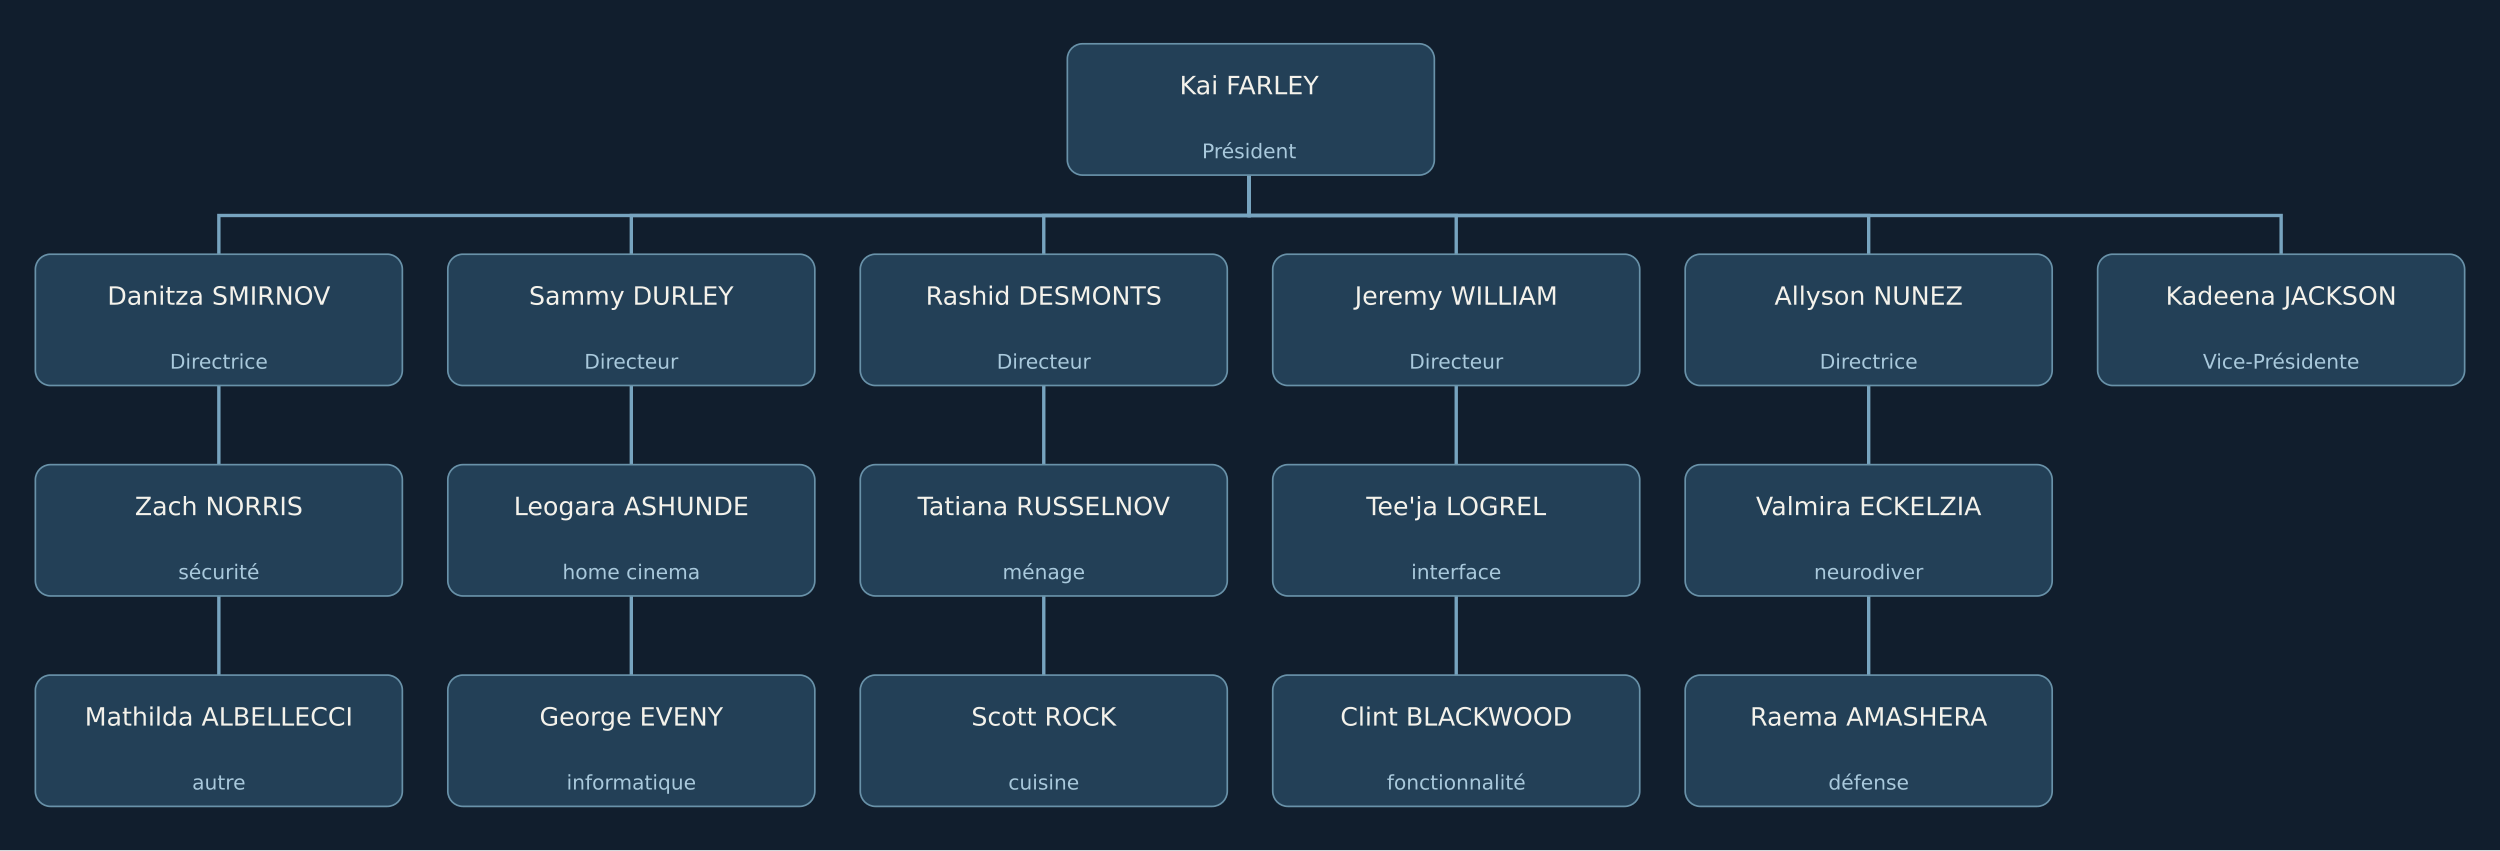
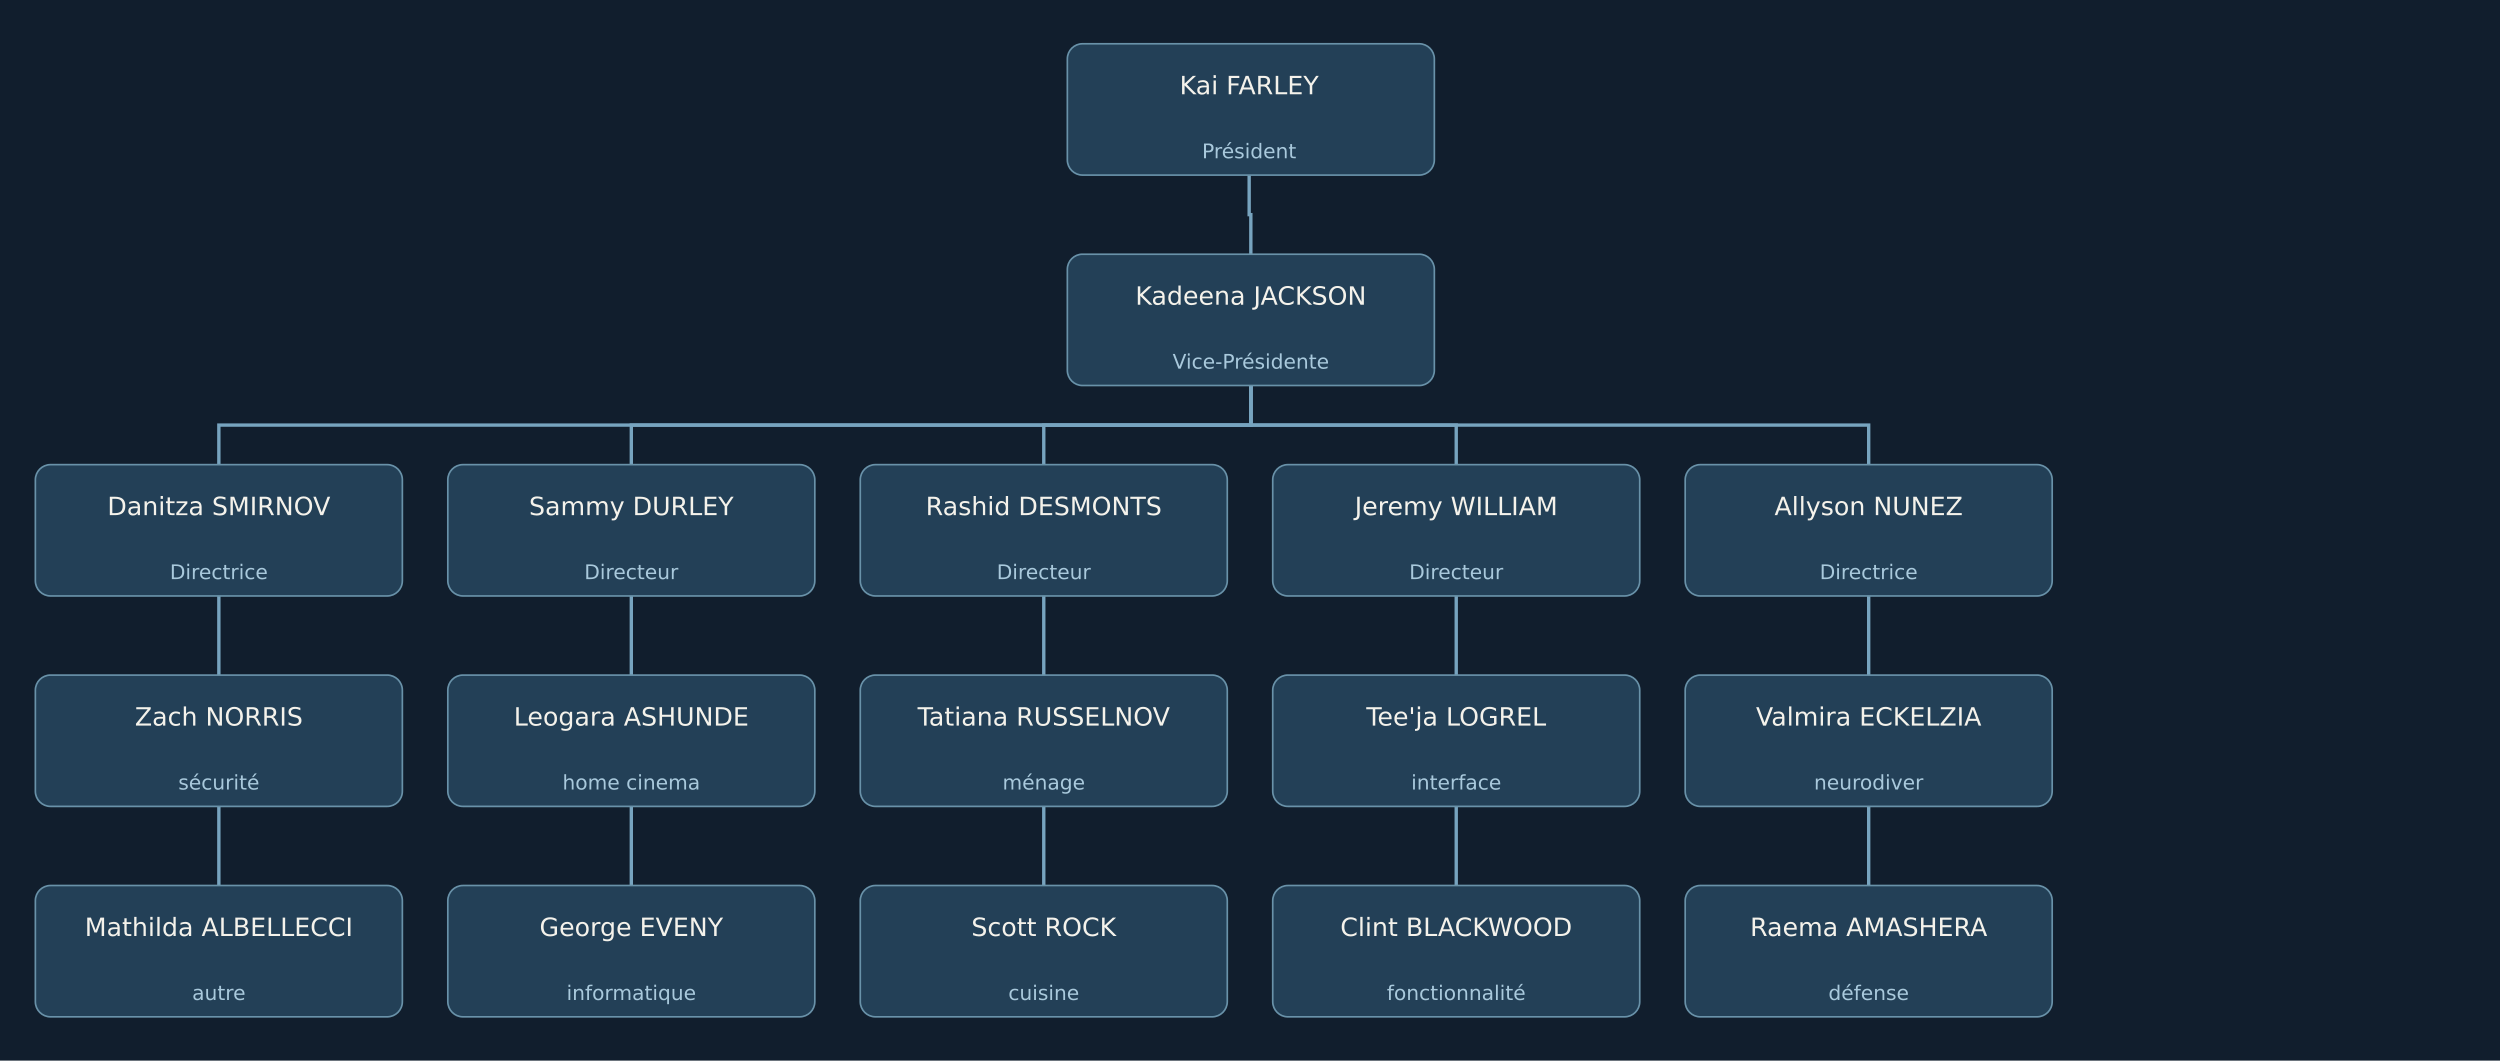
- <svg xmlns="http://www.w3.org/2000/svg" viewBox="0 0 1485 505" role="img" aria-label="Organigramme de aces">
+ <svg xmlns="http://www.w3.org/2000/svg" viewBox="0 0 1485 630" role="img" aria-label="Organigramme de aces">
  <rect width="100%" height="100%" fill="#111e2d" />
-   <path d="M742 103 V128 H130 V152" fill="none" stroke="#77a4bf" stroke-width="2" />
-   <path d="M130 228 V252 H130 V277" fill="none" stroke="#77a4bf" stroke-width="2" />
-   <path d="M742 103 V128 H375 V152" fill="none" stroke="#77a4bf" stroke-width="2" />
-   <path d="M865 353 V378 H865 V402" fill="none" stroke="#77a4bf" stroke-width="2" />
-   <path d="M742 103 V128 H620 V152" fill="none" stroke="#77a4bf" stroke-width="2" />
-   <path d="M375 353 V378 H375 V402" fill="none" stroke="#77a4bf" stroke-width="2" />
-   <path d="M1110 353 V378 H1110 V402" fill="none" stroke="#77a4bf" stroke-width="2" />
-   <path d="M742 103 V128 H865 V152" fill="none" stroke="#77a4bf" stroke-width="2" />
-   <path d="M742 103 V128 H1110 V152" fill="none" stroke="#77a4bf" stroke-width="2" />
-   <path d="M742 103 V128 H1355 V152" fill="none" stroke="#77a4bf" stroke-width="2" />
-   <path d="M130 353 V378 H130 V402" fill="none" stroke="#77a4bf" stroke-width="2" />
-   <path d="M865 228 V252 H865 V277" fill="none" stroke="#77a4bf" stroke-width="2" />
-   <path d="M620 228 V252 H620 V277" fill="none" stroke="#77a4bf" stroke-width="2" />
-   <path d="M620 353 V378 H620 V402" fill="none" stroke="#77a4bf" stroke-width="2" />
-   <path d="M1110 228 V252 H1110 V277" fill="none" stroke="#77a4bf" stroke-width="2" />
-   <path d="M375 228 V252 H375 V277" fill="none" stroke="#77a4bf" stroke-width="2" />
+   <path d="M743 228 V252.5 H130 V277" fill="none" stroke="#77a4bf" stroke-width="2" />
+   <path d="M130 353 V377.5 H130 V402" fill="none" stroke="#77a4bf" stroke-width="2" />
+   <path d="M743 228 V252.5 H375 V277" fill="none" stroke="#77a4bf" stroke-width="2" />
+   <path d="M865 478 V502.5 H865 V527" fill="none" stroke="#77a4bf" stroke-width="2" />
+   <path d="M743 228 V252.5 H620 V277" fill="none" stroke="#77a4bf" stroke-width="2" />
+   <path d="M375 478 V502.5 H375 V527" fill="none" stroke="#77a4bf" stroke-width="2" />
+   <path d="M1110 478 V502.5 H1110 V527" fill="none" stroke="#77a4bf" stroke-width="2" />
+   <path d="M743 228 V252.5 H865 V277" fill="none" stroke="#77a4bf" stroke-width="2" />
+   <path d="M743 228 V252.5 H1110 V277" fill="none" stroke="#77a4bf" stroke-width="2" />
+   <path d="M742 103 V127.5 H743 V152" fill="none" stroke="#77a4bf" stroke-width="2" />
+   <path d="M130 478 V502.5 H130 V527" fill="none" stroke="#77a4bf" stroke-width="2" />
+   <path d="M865 353 V377.5 H865 V402" fill="none" stroke="#77a4bf" stroke-width="2" />
+   <path d="M620 353 V377.5 H620 V402" fill="none" stroke="#77a4bf" stroke-width="2" />
+   <path d="M620 478 V502.5 H620 V527" fill="none" stroke="#77a4bf" stroke-width="2" />
+   <path d="M1110 353 V377.5 H1110 V402" fill="none" stroke="#77a4bf" stroke-width="2" />
+   <path d="M375 353 V377.5 H375 V402" fill="none" stroke="#77a4bf" stroke-width="2" />
+   <rect x="21" y="526" width="218" height="78" rx="9" fill="#234057" stroke="#6992a9" />
+   <text x="130" y="556" text-anchor="middle" fill="#f4f2eb" font-family="DejaVu Sans, sans-serif" font-size="15">Mathilda ALBELLECCI</text>
+   <text x="130" y="594" text-anchor="middle" fill="#a9c9dc" font-family="DejaVu Sans, sans-serif" font-size="12">autre</text>
  <rect x="21" y="401" width="218" height="78" rx="9" fill="#234057" stroke="#6992a9" />
-   <text x="130" y="431" text-anchor="middle" fill="#f4f2eb" font-family="DejaVu Sans, sans-serif" font-size="15">Mathilda ALBELLECCI</text>
-   <text x="130" y="469" text-anchor="middle" fill="#a9c9dc" font-family="DejaVu Sans, sans-serif" font-size="12">autre</text>
+   <text x="130" y="431" text-anchor="middle" fill="#f4f2eb" font-family="DejaVu Sans, sans-serif" font-size="15">Zach NORRIS</text>
+   <text x="130" y="469" text-anchor="middle" fill="#a9c9dc" font-family="DejaVu Sans, sans-serif" font-size="12">sécurité</text>
  <rect x="21" y="276" width="218" height="78" rx="9" fill="#234057" stroke="#6992a9" />
-   <text x="130" y="306" text-anchor="middle" fill="#f4f2eb" font-family="DejaVu Sans, sans-serif" font-size="15">Zach NORRIS</text>
-   <text x="130" y="344" text-anchor="middle" fill="#a9c9dc" font-family="DejaVu Sans, sans-serif" font-size="12">sécurité</text>
-   <rect x="21" y="151" width="218" height="78" rx="9" fill="#234057" stroke="#6992a9" />
-   <text x="130" y="181" text-anchor="middle" fill="#f4f2eb" font-family="DejaVu Sans, sans-serif" font-size="15">Danitza SMIRNOV</text>
-   <text x="130" y="219" text-anchor="middle" fill="#a9c9dc" font-family="DejaVu Sans, sans-serif" font-size="12">Directrice</text>
+   <text x="130" y="306" text-anchor="middle" fill="#f4f2eb" font-family="DejaVu Sans, sans-serif" font-size="15">Danitza SMIRNOV</text>
+   <text x="130" y="344" text-anchor="middle" fill="#a9c9dc" font-family="DejaVu Sans, sans-serif" font-size="12">Directrice</text>
+   <rect x="266" y="526" width="218" height="78" rx="9" fill="#234057" stroke="#6992a9" />
+   <text x="375" y="556" text-anchor="middle" fill="#f4f2eb" font-family="DejaVu Sans, sans-serif" font-size="15">George EVENY</text>
+   <text x="375" y="594" text-anchor="middle" fill="#a9c9dc" font-family="DejaVu Sans, sans-serif" font-size="12">informatique</text>
  <rect x="266" y="401" width="218" height="78" rx="9" fill="#234057" stroke="#6992a9" />
-   <text x="375" y="431" text-anchor="middle" fill="#f4f2eb" font-family="DejaVu Sans, sans-serif" font-size="15">George EVENY</text>
-   <text x="375" y="469" text-anchor="middle" fill="#a9c9dc" font-family="DejaVu Sans, sans-serif" font-size="12">informatique</text>
+   <text x="375" y="431" text-anchor="middle" fill="#f4f2eb" font-family="DejaVu Sans, sans-serif" font-size="15">Leogara ASHUNDE</text>
+   <text x="375" y="469" text-anchor="middle" fill="#a9c9dc" font-family="DejaVu Sans, sans-serif" font-size="12">home cinema</text>
  <rect x="266" y="276" width="218" height="78" rx="9" fill="#234057" stroke="#6992a9" />
-   <text x="375" y="306" text-anchor="middle" fill="#f4f2eb" font-family="DejaVu Sans, sans-serif" font-size="15">Leogara ASHUNDE</text>
-   <text x="375" y="344" text-anchor="middle" fill="#a9c9dc" font-family="DejaVu Sans, sans-serif" font-size="12">home cinema</text>
-   <rect x="266" y="151" width="218" height="78" rx="9" fill="#234057" stroke="#6992a9" />
-   <text x="375" y="181" text-anchor="middle" fill="#f4f2eb" font-family="DejaVu Sans, sans-serif" font-size="15">Sammy DURLEY</text>
-   <text x="375" y="219" text-anchor="middle" fill="#a9c9dc" font-family="DejaVu Sans, sans-serif" font-size="12">Directeur</text>
+   <text x="375" y="306" text-anchor="middle" fill="#f4f2eb" font-family="DejaVu Sans, sans-serif" font-size="15">Sammy DURLEY</text>
+   <text x="375" y="344" text-anchor="middle" fill="#a9c9dc" font-family="DejaVu Sans, sans-serif" font-size="12">Directeur</text>
+   <rect x="511" y="526" width="218" height="78" rx="9" fill="#234057" stroke="#6992a9" />
+   <text x="620" y="556" text-anchor="middle" fill="#f4f2eb" font-family="DejaVu Sans, sans-serif" font-size="15">Scott ROCK</text>
+   <text x="620" y="594" text-anchor="middle" fill="#a9c9dc" font-family="DejaVu Sans, sans-serif" font-size="12">cuisine</text>
  <rect x="511" y="401" width="218" height="78" rx="9" fill="#234057" stroke="#6992a9" />
-   <text x="620" y="431" text-anchor="middle" fill="#f4f2eb" font-family="DejaVu Sans, sans-serif" font-size="15">Scott ROCK</text>
-   <text x="620" y="469" text-anchor="middle" fill="#a9c9dc" font-family="DejaVu Sans, sans-serif" font-size="12">cuisine</text>
+   <text x="620" y="431" text-anchor="middle" fill="#f4f2eb" font-family="DejaVu Sans, sans-serif" font-size="15">Tatiana RUSSELNOV</text>
+   <text x="620" y="469" text-anchor="middle" fill="#a9c9dc" font-family="DejaVu Sans, sans-serif" font-size="12">ménage</text>
  <rect x="511" y="276" width="218" height="78" rx="9" fill="#234057" stroke="#6992a9" />
-   <text x="620" y="306" text-anchor="middle" fill="#f4f2eb" font-family="DejaVu Sans, sans-serif" font-size="15">Tatiana RUSSELNOV</text>
-   <text x="620" y="344" text-anchor="middle" fill="#a9c9dc" font-family="DejaVu Sans, sans-serif" font-size="12">ménage</text>
-   <rect x="511" y="151" width="218" height="78" rx="9" fill="#234057" stroke="#6992a9" />
-   <text x="620" y="181" text-anchor="middle" fill="#f4f2eb" font-family="DejaVu Sans, sans-serif" font-size="15">Rashid DESMONTS</text>
-   <text x="620" y="219" text-anchor="middle" fill="#a9c9dc" font-family="DejaVu Sans, sans-serif" font-size="12">Directeur</text>
+   <text x="620" y="306" text-anchor="middle" fill="#f4f2eb" font-family="DejaVu Sans, sans-serif" font-size="15">Rashid DESMONTS</text>
+   <text x="620" y="344" text-anchor="middle" fill="#a9c9dc" font-family="DejaVu Sans, sans-serif" font-size="12">Directeur</text>
+   <rect x="756" y="526" width="218" height="78" rx="9" fill="#234057" stroke="#6992a9" />
+   <text x="865" y="556" text-anchor="middle" fill="#f4f2eb" font-family="DejaVu Sans, sans-serif" font-size="15">Clint BLACKWOOD</text>
+   <text x="865" y="594" text-anchor="middle" fill="#a9c9dc" font-family="DejaVu Sans, sans-serif" font-size="12">fonctionnalité</text>
  <rect x="756" y="401" width="218" height="78" rx="9" fill="#234057" stroke="#6992a9" />
-   <text x="865" y="431" text-anchor="middle" fill="#f4f2eb" font-family="DejaVu Sans, sans-serif" font-size="15">Clint BLACKWOOD</text>
-   <text x="865" y="469" text-anchor="middle" fill="#a9c9dc" font-family="DejaVu Sans, sans-serif" font-size="12">fonctionnalité</text>
+   <text x="865" y="431" text-anchor="middle" fill="#f4f2eb" font-family="DejaVu Sans, sans-serif" font-size="15">Tee'ja LOGREL</text>
+   <text x="865" y="469" text-anchor="middle" fill="#a9c9dc" font-family="DejaVu Sans, sans-serif" font-size="12">interface</text>
  <rect x="756" y="276" width="218" height="78" rx="9" fill="#234057" stroke="#6992a9" />
-   <text x="865" y="306" text-anchor="middle" fill="#f4f2eb" font-family="DejaVu Sans, sans-serif" font-size="15">Tee'ja LOGREL</text>
-   <text x="865" y="344" text-anchor="middle" fill="#a9c9dc" font-family="DejaVu Sans, sans-serif" font-size="12">interface</text>
-   <rect x="756" y="151" width="218" height="78" rx="9" fill="#234057" stroke="#6992a9" />
-   <text x="865" y="181" text-anchor="middle" fill="#f4f2eb" font-family="DejaVu Sans, sans-serif" font-size="15">Jeremy WILLIAM</text>
-   <text x="865" y="219" text-anchor="middle" fill="#a9c9dc" font-family="DejaVu Sans, sans-serif" font-size="12">Directeur</text>
+   <text x="865" y="306" text-anchor="middle" fill="#f4f2eb" font-family="DejaVu Sans, sans-serif" font-size="15">Jeremy WILLIAM</text>
+   <text x="865" y="344" text-anchor="middle" fill="#a9c9dc" font-family="DejaVu Sans, sans-serif" font-size="12">Directeur</text>
+   <rect x="1001" y="526" width="218" height="78" rx="9" fill="#234057" stroke="#6992a9" />
+   <text x="1110" y="556" text-anchor="middle" fill="#f4f2eb" font-family="DejaVu Sans, sans-serif" font-size="15">Raema AMASHERA</text>
+   <text x="1110" y="594" text-anchor="middle" fill="#a9c9dc" font-family="DejaVu Sans, sans-serif" font-size="12">défense</text>
  <rect x="1001" y="401" width="218" height="78" rx="9" fill="#234057" stroke="#6992a9" />
-   <text x="1110" y="431" text-anchor="middle" fill="#f4f2eb" font-family="DejaVu Sans, sans-serif" font-size="15">Raema AMASHERA</text>
-   <text x="1110" y="469" text-anchor="middle" fill="#a9c9dc" font-family="DejaVu Sans, sans-serif" font-size="12">défense</text>
+   <text x="1110" y="431" text-anchor="middle" fill="#f4f2eb" font-family="DejaVu Sans, sans-serif" font-size="15">Valmira ECKELZIA</text>
+   <text x="1110" y="469" text-anchor="middle" fill="#a9c9dc" font-family="DejaVu Sans, sans-serif" font-size="12">neurodiver</text>
  <rect x="1001" y="276" width="218" height="78" rx="9" fill="#234057" stroke="#6992a9" />
-   <text x="1110" y="306" text-anchor="middle" fill="#f4f2eb" font-family="DejaVu Sans, sans-serif" font-size="15">Valmira ECKELZIA</text>
-   <text x="1110" y="344" text-anchor="middle" fill="#a9c9dc" font-family="DejaVu Sans, sans-serif" font-size="12">neurodiver</text>
-   <rect x="1001" y="151" width="218" height="78" rx="9" fill="#234057" stroke="#6992a9" />
-   <text x="1110" y="181" text-anchor="middle" fill="#f4f2eb" font-family="DejaVu Sans, sans-serif" font-size="15">Allyson NUNEZ</text>
-   <text x="1110" y="219" text-anchor="middle" fill="#a9c9dc" font-family="DejaVu Sans, sans-serif" font-size="12">Directrice</text>
-   <rect x="1246" y="151" width="218" height="78" rx="9" fill="#234057" stroke="#6992a9" />
-   <text x="1355" y="181" text-anchor="middle" fill="#f4f2eb" font-family="DejaVu Sans, sans-serif" font-size="15">Kadeena JACKSON</text>
-   <text x="1355" y="219" text-anchor="middle" fill="#a9c9dc" font-family="DejaVu Sans, sans-serif" font-size="12">Vice-Présidente</text>
+   <text x="1110" y="306" text-anchor="middle" fill="#f4f2eb" font-family="DejaVu Sans, sans-serif" font-size="15">Allyson NUNEZ</text>
+   <text x="1110" y="344" text-anchor="middle" fill="#a9c9dc" font-family="DejaVu Sans, sans-serif" font-size="12">Directrice</text>
+   <rect x="634" y="151" width="218" height="78" rx="9" fill="#234057" stroke="#6992a9" />
+   <text x="743" y="181" text-anchor="middle" fill="#f4f2eb" font-family="DejaVu Sans, sans-serif" font-size="15">Kadeena JACKSON</text>
+   <text x="743" y="219" text-anchor="middle" fill="#a9c9dc" font-family="DejaVu Sans, sans-serif" font-size="12">Vice-Présidente</text>
  <rect x="634" y="26" width="218" height="78" rx="9" fill="#234057" stroke="#6992a9" />
  <text x="742" y="56" text-anchor="middle" fill="#f4f2eb" font-family="DejaVu Sans, sans-serif" font-size="15">Kai FARLEY</text>
  <text x="742" y="94" text-anchor="middle" fill="#a9c9dc" font-family="DejaVu Sans, sans-serif" font-size="12">Président</text>
</svg>
